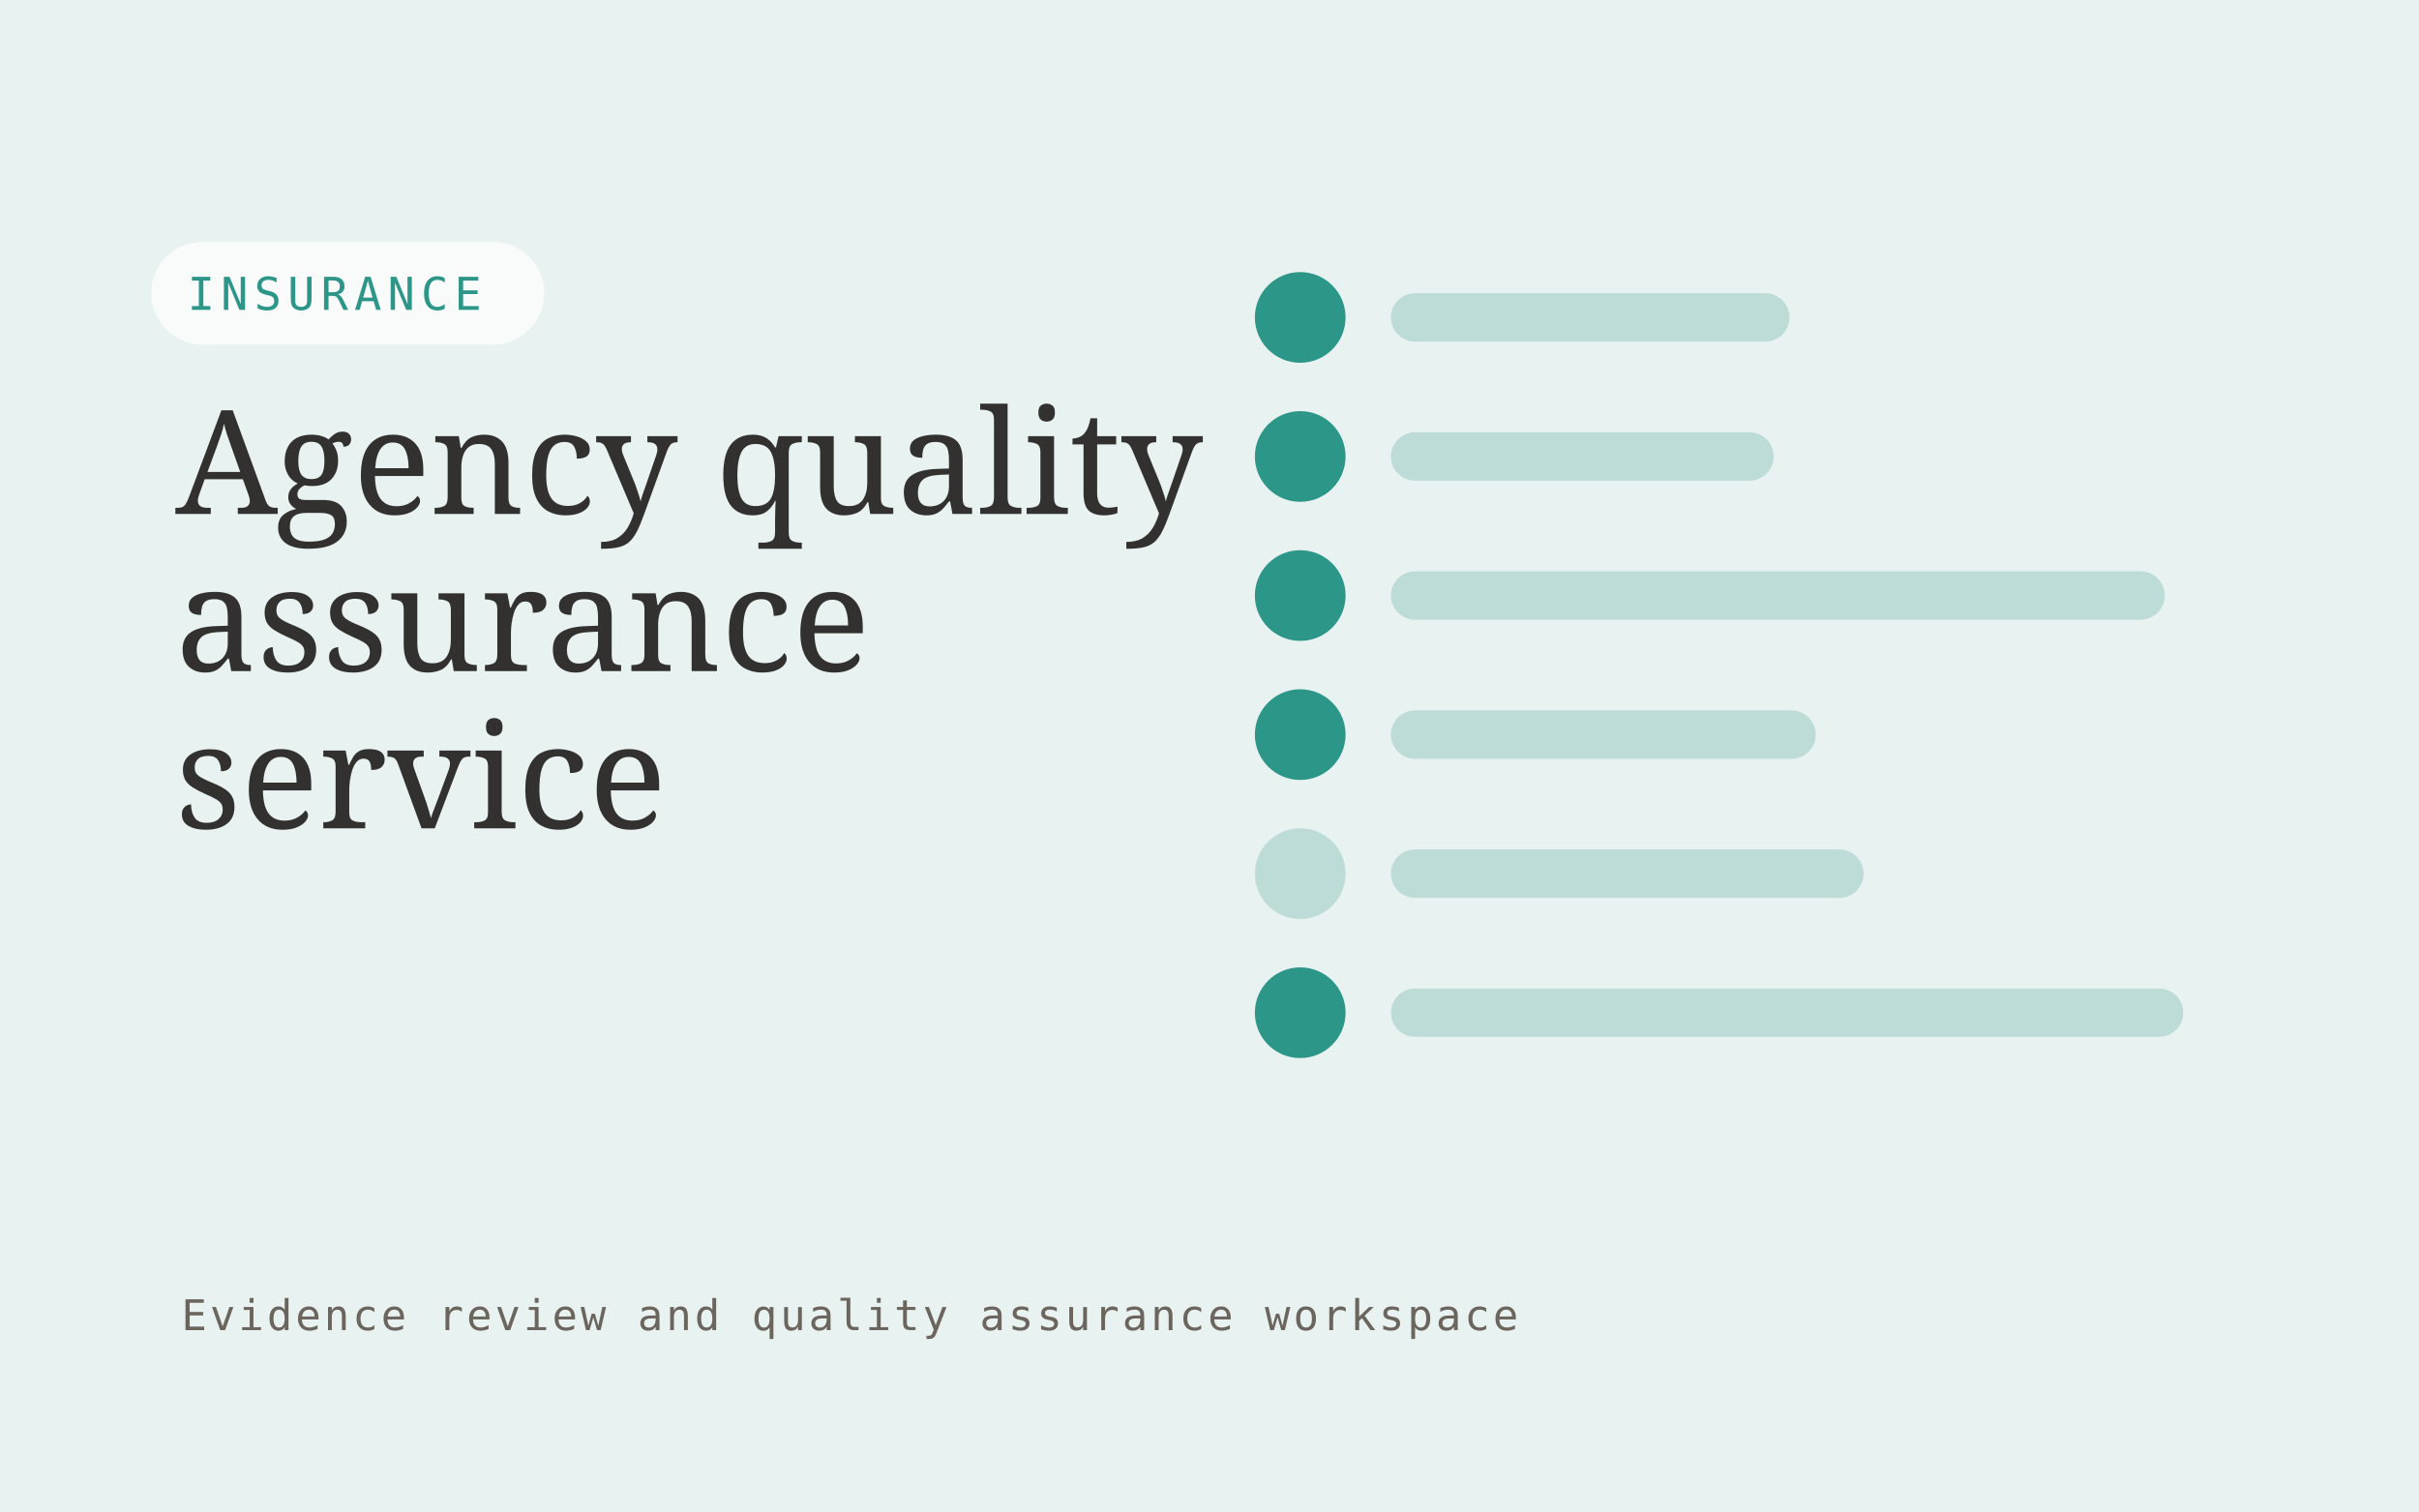
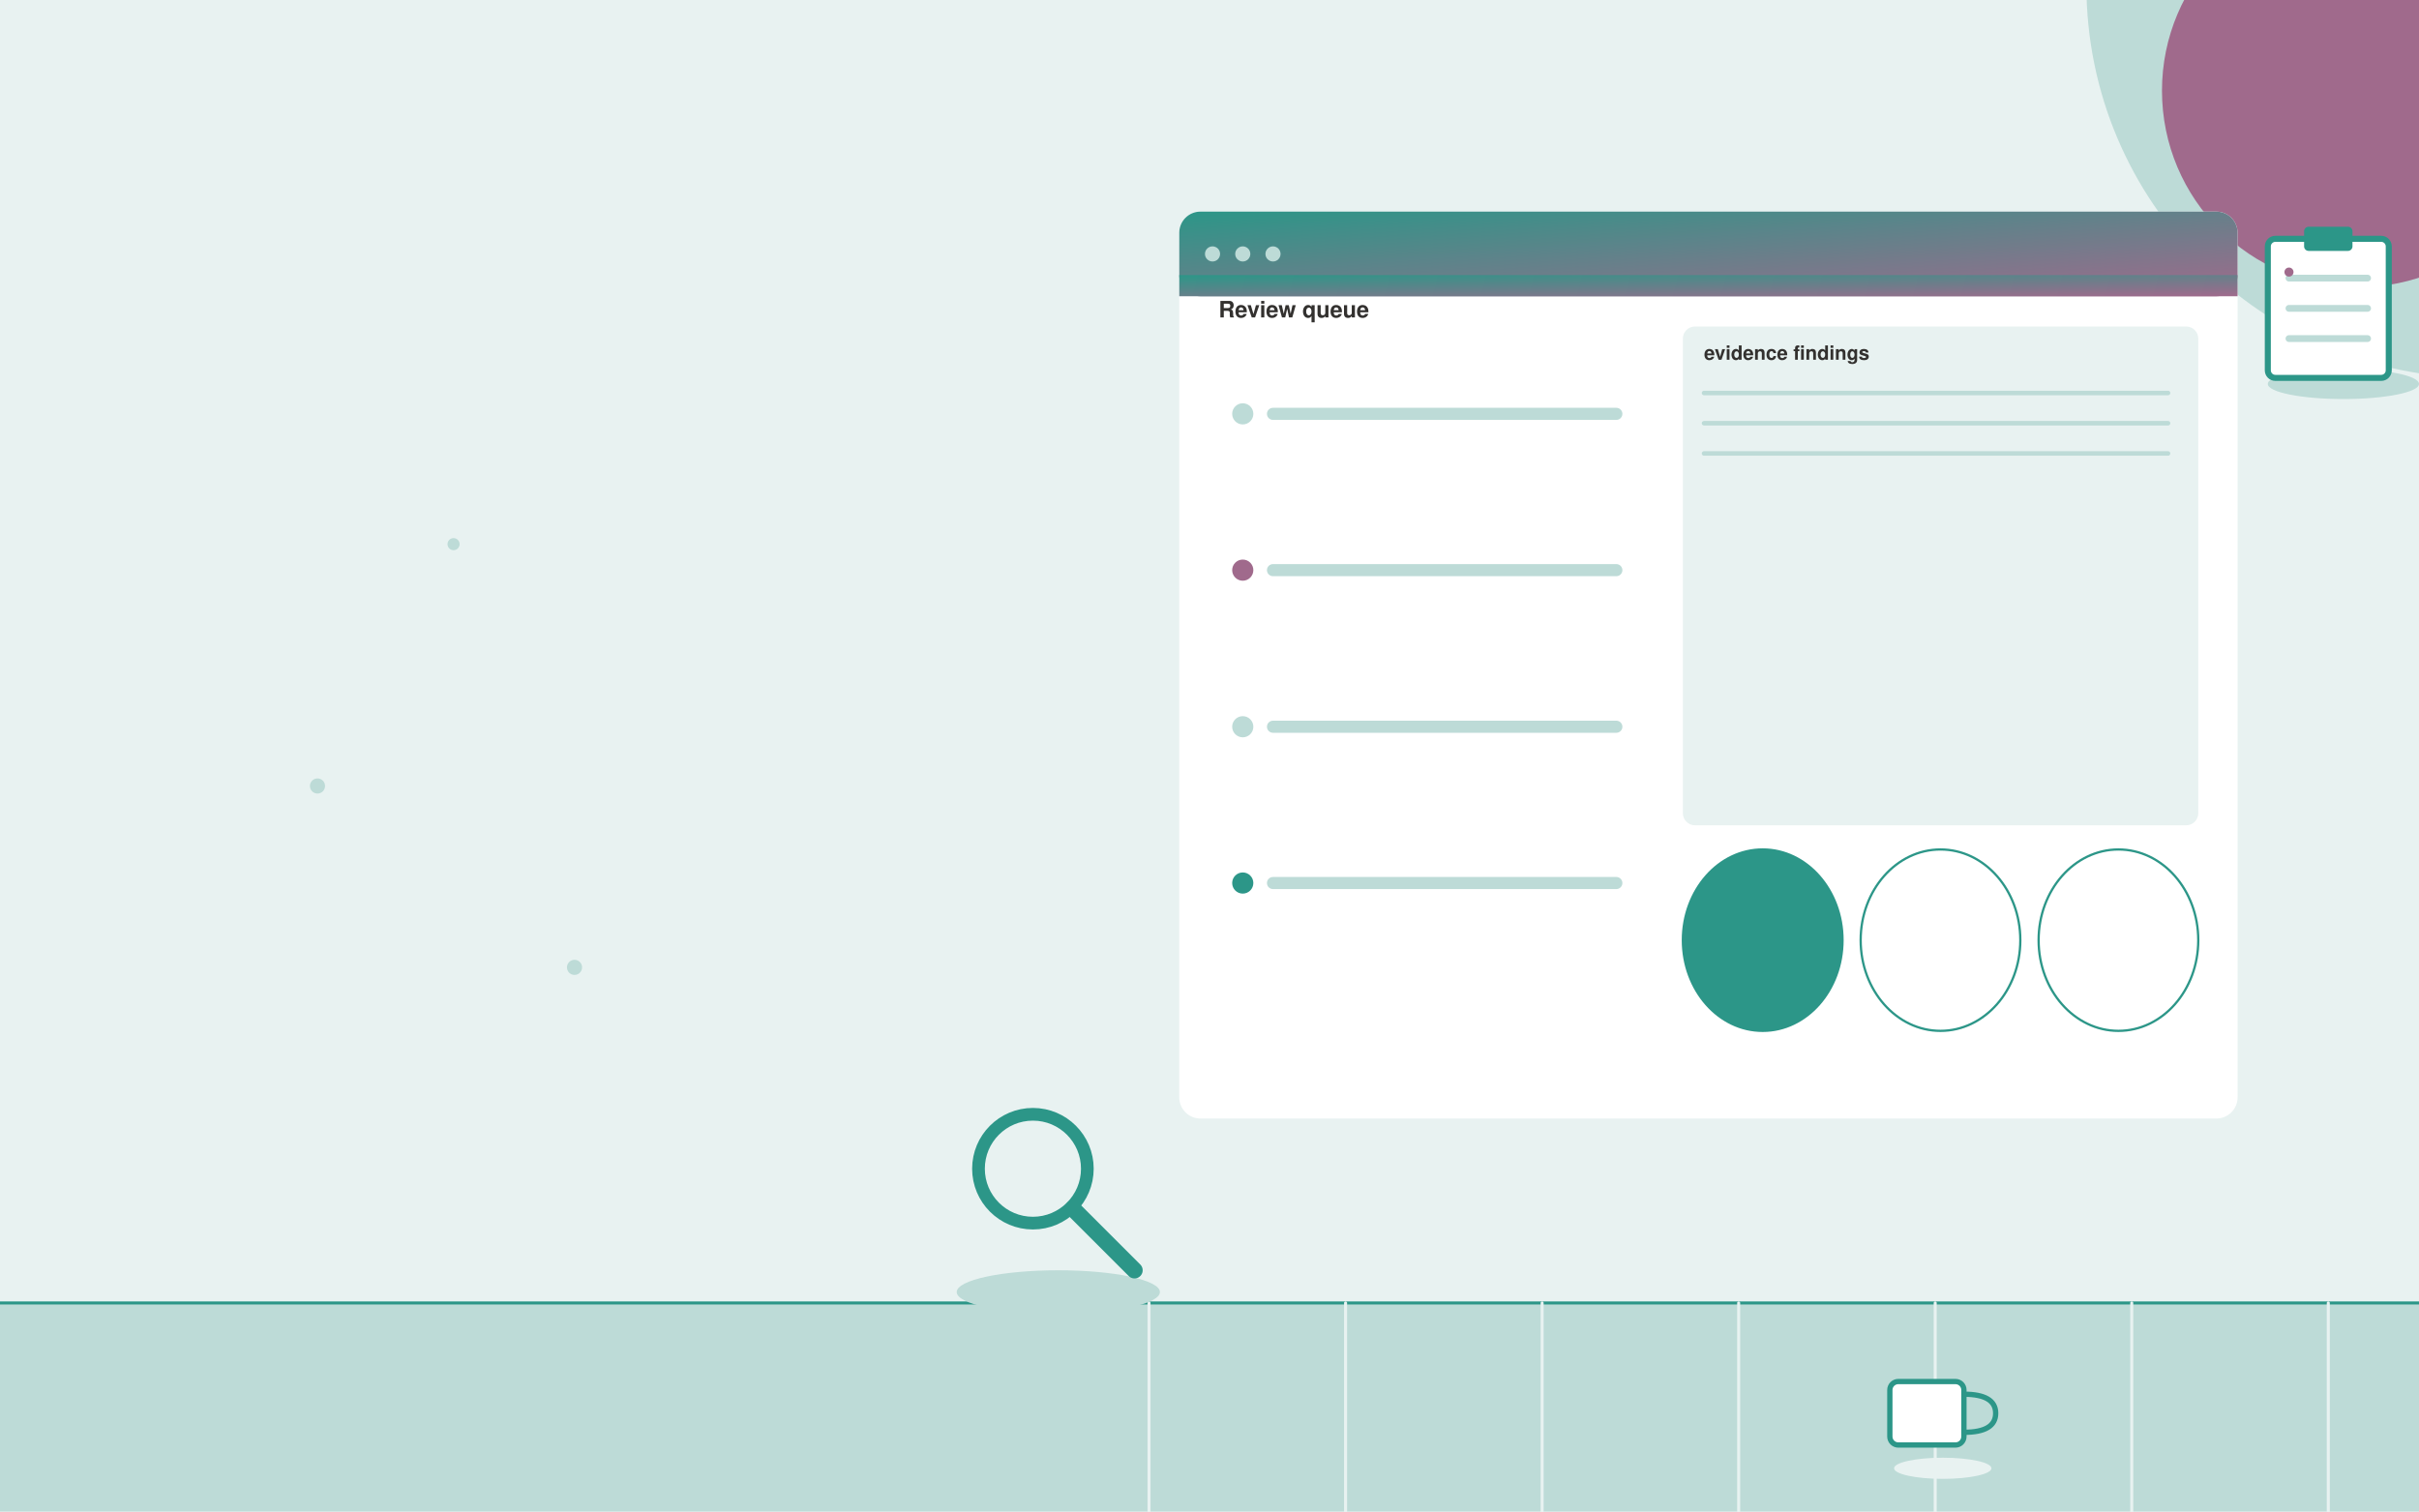
- <svg xmlns="http://www.w3.org/2000/svg" viewBox="0 0 1600 1000" width="1600" height="1000" role="img" aria-label="Agency quality assurance service">
-   <rect width="1600" height="1000" fill="hsl(172 28% 93%)" />
-   <circle cx="860" cy="210" r="30" fill="hsl(172 55% 38%)" />
-   <rect x="920" y="194" width="263.609" height="32" rx="16" fill="hsl(172 30% 80%)" />
-   <circle cx="860" cy="302" r="30" fill="hsl(172 55% 38%)" />
-   <rect x="920" y="286" width="253.171" height="32" rx="16" fill="hsl(172 30% 80%)" />
-   <circle cx="860" cy="394" r="30" fill="hsl(172 55% 38%)" />
-   <rect x="920" y="378" width="511.822" height="32" rx="16" fill="hsl(172 30% 80%)" />
-   <circle cx="860" cy="486" r="30" fill="hsl(172 55% 38%)" />
-   <rect x="920" y="470" width="280.994" height="32" rx="16" fill="hsl(172 30% 80%)" />
-   <circle cx="860" cy="578" r="30" fill="hsl(172 30% 80%)" />
-   <rect x="920" y="562" width="312.62" height="32" rx="16" fill="hsl(172 30% 80%)" />
-   <circle cx="860" cy="670" r="30" fill="hsl(172 55% 38%)" />
-   <rect x="920" y="654" width="524.073" height="32" rx="16" fill="hsl(172 30% 80%)" />
-   <rect x="100" y="160" width="260" height="68" rx="34" fill="#ffffff" fill-opacity="0.72" />
-   <text x="124" y="205" font-family="ui-monospace,Menlo,monospace" font-size="30" letter-spacing="4" fill="hsl(172 55% 38%)">INSURANCE</text>
-   <text x="116" y="340" font-family="Georgia,serif" font-size="96" fill="#33312f">Agency quality</text>
-   <text x="116" y="444" font-family="Georgia,serif" font-size="96" fill="#33312f">assurance</text>
-   <text x="116" y="548" font-family="Georgia,serif" font-size="96" fill="#33312f">service</text>
-   <text x="120" y="880" font-family="ui-monospace,Menlo,monospace" font-size="28" letter-spacing="2" fill="#6B655D">Evidence review and quality assurance workspace</text>
+ <svg xmlns="http://www.w3.org/2000/svg" viewBox="0 0 1600 1000" width="1600" height="1000">
+   <defs>
+     <linearGradient id="gagencyqualit" x1="0" y1="0" x2="1" y2="1">
+       <stop offset="0" stop-color="hsl(172 55% 38%)" />
+       <stop offset="1" stop-color="hsl(322 22% 52%)" />
+     </linearGradient>
+   </defs>
+   <rect x="0" y="0" width="1600" height="1000" fill="hsl(172 28% 93%)" />
+   <circle cx="1640" cy="-10" r="260" fill="hsl(172 30% 80%)" />
+   <circle cx="1560" cy="60" r="130" fill="hsl(322 22% 52%)" />
+   <rect x="0" y="862" width="1600" height="138" fill="hsl(172 30% 80%)" />
+   <line x1="0" y1="862" x2="1600" y2="862" stroke="hsl(172 55% 38%)" stroke-width="2" stroke-linecap="round" />
+   <line x1="760" y1="862" x2="760" y2="1000" stroke="hsl(172 28% 93%)" stroke-width="2" stroke-linecap="round" />
+   <line x1="890" y1="862" x2="890" y2="1000" stroke="hsl(172 28% 93%)" stroke-width="2" stroke-linecap="round" />
+   <line x1="1020" y1="862" x2="1020" y2="1000" stroke="hsl(172 28% 93%)" stroke-width="2" stroke-linecap="round" />
+   <line x1="1150" y1="862" x2="1150" y2="1000" stroke="hsl(172 28% 93%)" stroke-width="2" stroke-linecap="round" />
+   <line x1="1280" y1="862" x2="1280" y2="1000" stroke="hsl(172 28% 93%)" stroke-width="2" stroke-linecap="round" />
+   <line x1="1410" y1="862" x2="1410" y2="1000" stroke="hsl(172 28% 93%)" stroke-width="2" stroke-linecap="round" />
+   <line x1="1540" y1="862" x2="1540" y2="1000" stroke="hsl(172 28% 93%)" stroke-width="2" stroke-linecap="round" />
+   <ellipse cx="1285" cy="971.4" rx="32.2" ry="7" fill="hsl(172 28% 93%)" />
+   <rect x="1250" y="914" width="49" height="42" fill="#ffffff" rx="5.6" />
+   <rect x="1250" y="914" width="49" height="42" fill="none" stroke="hsl(172 55% 38%)" stroke-width="3.5" rx="5.6" />
+   <path d="M1299 922.4 q21 0 21 12.6 q0 12.6 -21 12.6" fill="none" stroke="hsl(172 55% 38%)" stroke-width="3.5" stroke-linecap="round" stroke-linejoin="round" />
+   <circle cx="210" cy="520" r="5" fill="hsl(172 30% 80%)" />
+   <circle cx="300" cy="360" r="4" fill="hsl(172 30% 80%)" />
+   <circle cx="380" cy="640" r="5" fill="hsl(172 30% 80%)" />
+   <rect x="780" y="140" width="700" height="600" fill="#ffffff" rx="14" />
+   <rect x="780" y="140" width="700" height="56" fill="url(#gagencyqualit)" rx="14" />
+   <rect x="780" y="182" width="700" height="14" fill="url(#gagencyqualit)" />
+   <circle cx="802" cy="168" r="5" fill="hsl(172 30% 80%)" />
+   <circle cx="822" cy="168" r="5" fill="hsl(172 30% 80%)" />
+   <circle cx="842" cy="168" r="5" fill="hsl(172 30% 80%)" />
+   <text x="806" y="210" font-family="Helvetica, Arial, sans-serif" font-size="15" fill="#33312f" text-anchor="start" font-weight="700">Review queue</text>
+   <rect x="806" y="228" width="285.1" height="91.5" fill="#ffffff" rx="8" />
+   <circle cx="822" cy="273.8" r="7" fill="hsl(172 30% 80%)" />
+   <rect x="838" y="269.8" width="235.1" height="8" fill="hsl(172 30% 80%)" rx="4" />
+   <rect x="806" y="331.5" width="285.1" height="91.5" fill="#ffffff" rx="8" />
+   <circle cx="822" cy="377.2" r="7" fill="hsl(322 22% 52%)" />
+   <rect x="838" y="373.2" width="235.1" height="8" fill="hsl(172 30% 80%)" rx="4" />
+   <rect x="806" y="435" width="285.1" height="91.5" fill="#ffffff" rx="8" />
+   <circle cx="822" cy="480.8" r="7" fill="hsl(172 30% 80%)" />
+   <rect x="838" y="476.8" width="235.1" height="8" fill="hsl(172 30% 80%)" rx="4" />
+   <rect x="806" y="538.5" width="285.1" height="91.5" fill="#ffffff" rx="8" />
+   <circle cx="822" cy="584.2" r="7" fill="hsl(172 55% 38%)" />
+   <rect x="838" y="580.2" width="235.1" height="8" fill="hsl(172 30% 80%)" rx="4" />
+   <rect x="1113.1" y="216" width="340.9" height="330" fill="hsl(172 28% 93%)" rx="8" />
+   <text x="1127.1" y="238" font-family="Helvetica, Arial, sans-serif" font-size="13" fill="#33312f" text-anchor="start" font-weight="700">evidence findings</text>
+   <line x1="1127.1" y1="260" x2="1434" y2="260" stroke="hsl(172 30% 80%)" stroke-width="3" stroke-linecap="round" />
+   <line x1="1127.1" y1="280" x2="1434" y2="280" stroke="hsl(172 30% 80%)" stroke-width="3" stroke-linecap="round" />
+   <line x1="1127.1" y1="300" x2="1434" y2="300" stroke="hsl(172 30% 80%)" stroke-width="3" stroke-linecap="round" />
+   <rect x="1113.1" y="562" width="105.6" height="120" fill="hsl(172 55% 38%)" rx="60" />
+   <rect x="1113.1" y="562" width="105.6" height="120" fill="none" stroke="hsl(172 55% 38%)" stroke-width="1.5" rx="60" />
+   <rect x="1230.7" y="562" width="105.6" height="120" fill="#ffffff" rx="60" />
+   <rect x="1230.7" y="562" width="105.6" height="120" fill="none" stroke="hsl(172 55% 38%)" stroke-width="1.5" rx="60" />
+   <rect x="1348.4" y="562" width="105.6" height="120" fill="#ffffff" rx="60" />
+   <rect x="1348.4" y="562" width="105.6" height="120" fill="none" stroke="hsl(172 55% 38%)" stroke-width="1.5" rx="60" />
+   <ellipse cx="700" cy="854.8" rx="67.2" ry="14.4" fill="hsl(172 30% 80%)" />
+   <circle cx="683.2" cy="773.2" r="36" fill="none" stroke="hsl(172 55% 38%)" stroke-width="8.4" />
+   <line x1="709.6" y1="799.6" x2="750.4" y2="840.4" stroke="hsl(172 55% 38%)" stroke-width="10.8" stroke-linecap="round" />
+   <ellipse cx="1550" cy="254" rx="50" ry="10" fill="hsl(172 30% 80%)" />
+   <rect x="1500" y="158" width="80" height="92" fill="#ffffff" rx="5" />
+   <rect x="1500" y="158" width="80" height="92" fill="none" stroke="hsl(172 55% 38%)" stroke-width="4" rx="5" />
+   <rect x="1524" y="150" width="32" height="16" fill="hsl(172 55% 38%)" rx="3" />
+   <line x1="1514" y1="184" x2="1566" y2="184" stroke="hsl(172 30% 80%)" stroke-width="4.5" stroke-linecap="round" />
+   <line x1="1514" y1="204" x2="1566" y2="204" stroke="hsl(172 30% 80%)" stroke-width="4.5" stroke-linecap="round" />
+   <line x1="1514" y1="224" x2="1566" y2="224" stroke="hsl(172 30% 80%)" stroke-width="4.5" stroke-linecap="round" />
+   <circle cx="1514" cy="180" r="3" fill="hsl(322 22% 52%)" />
</svg>
